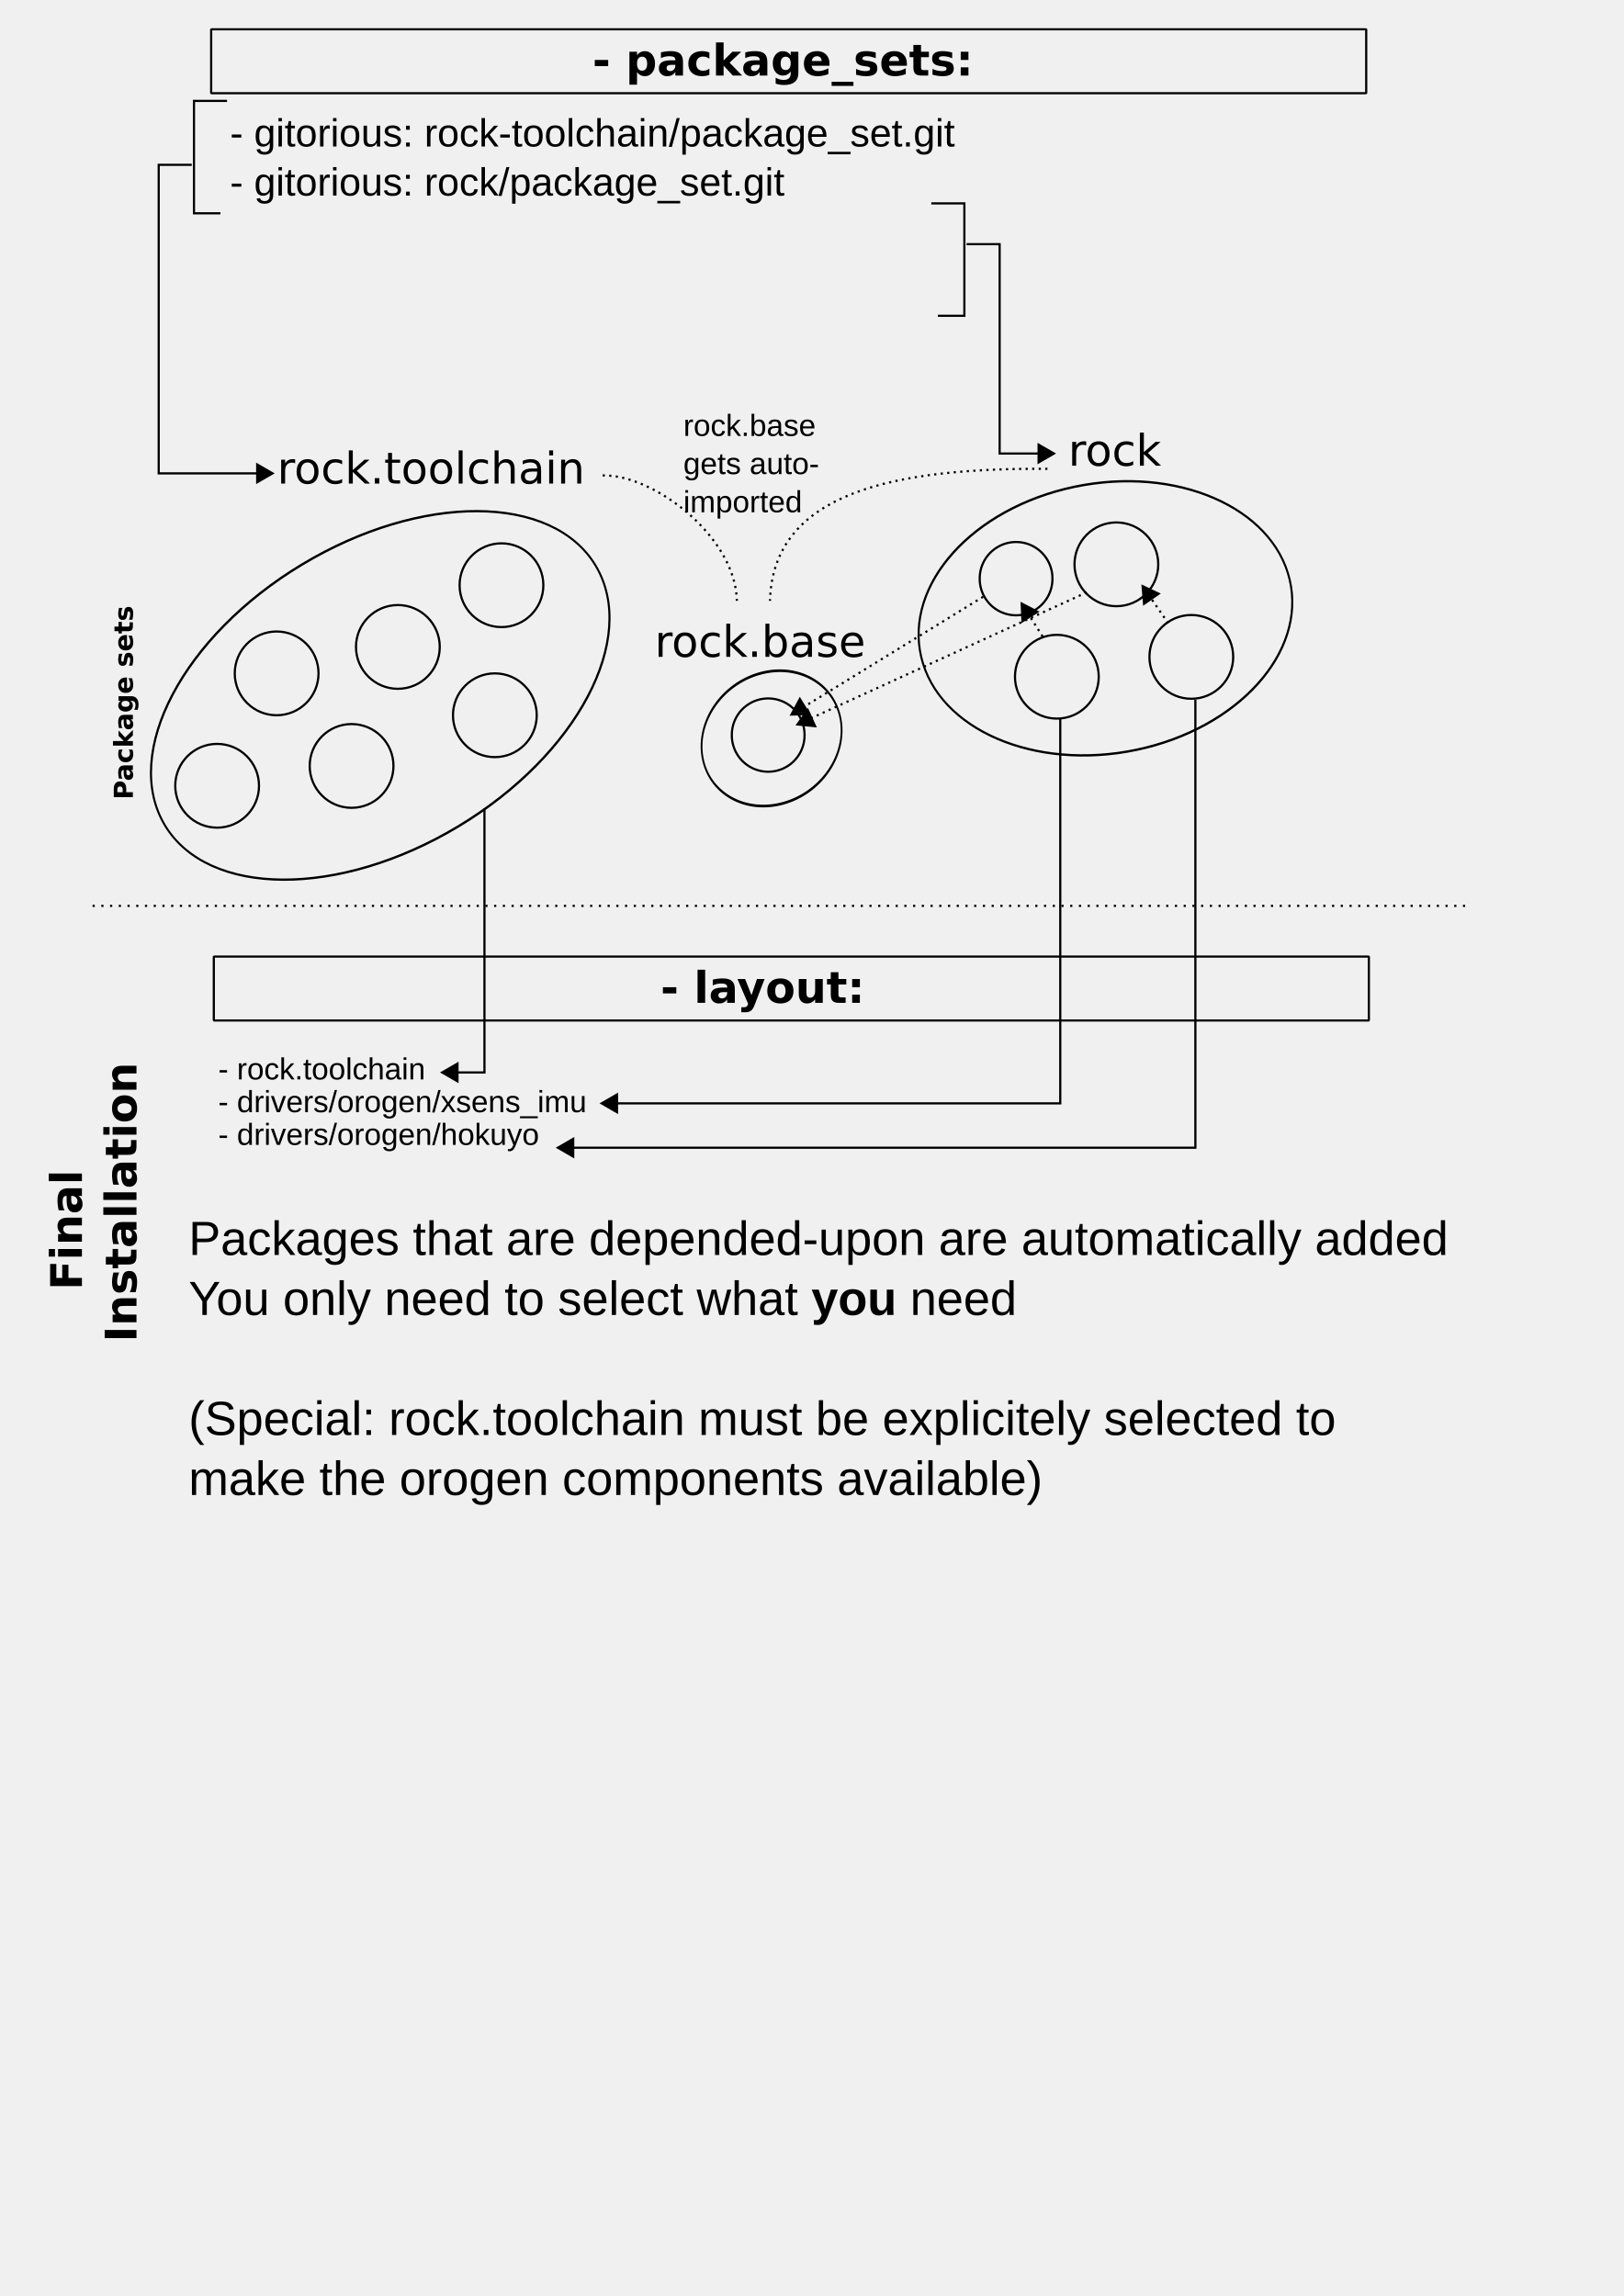
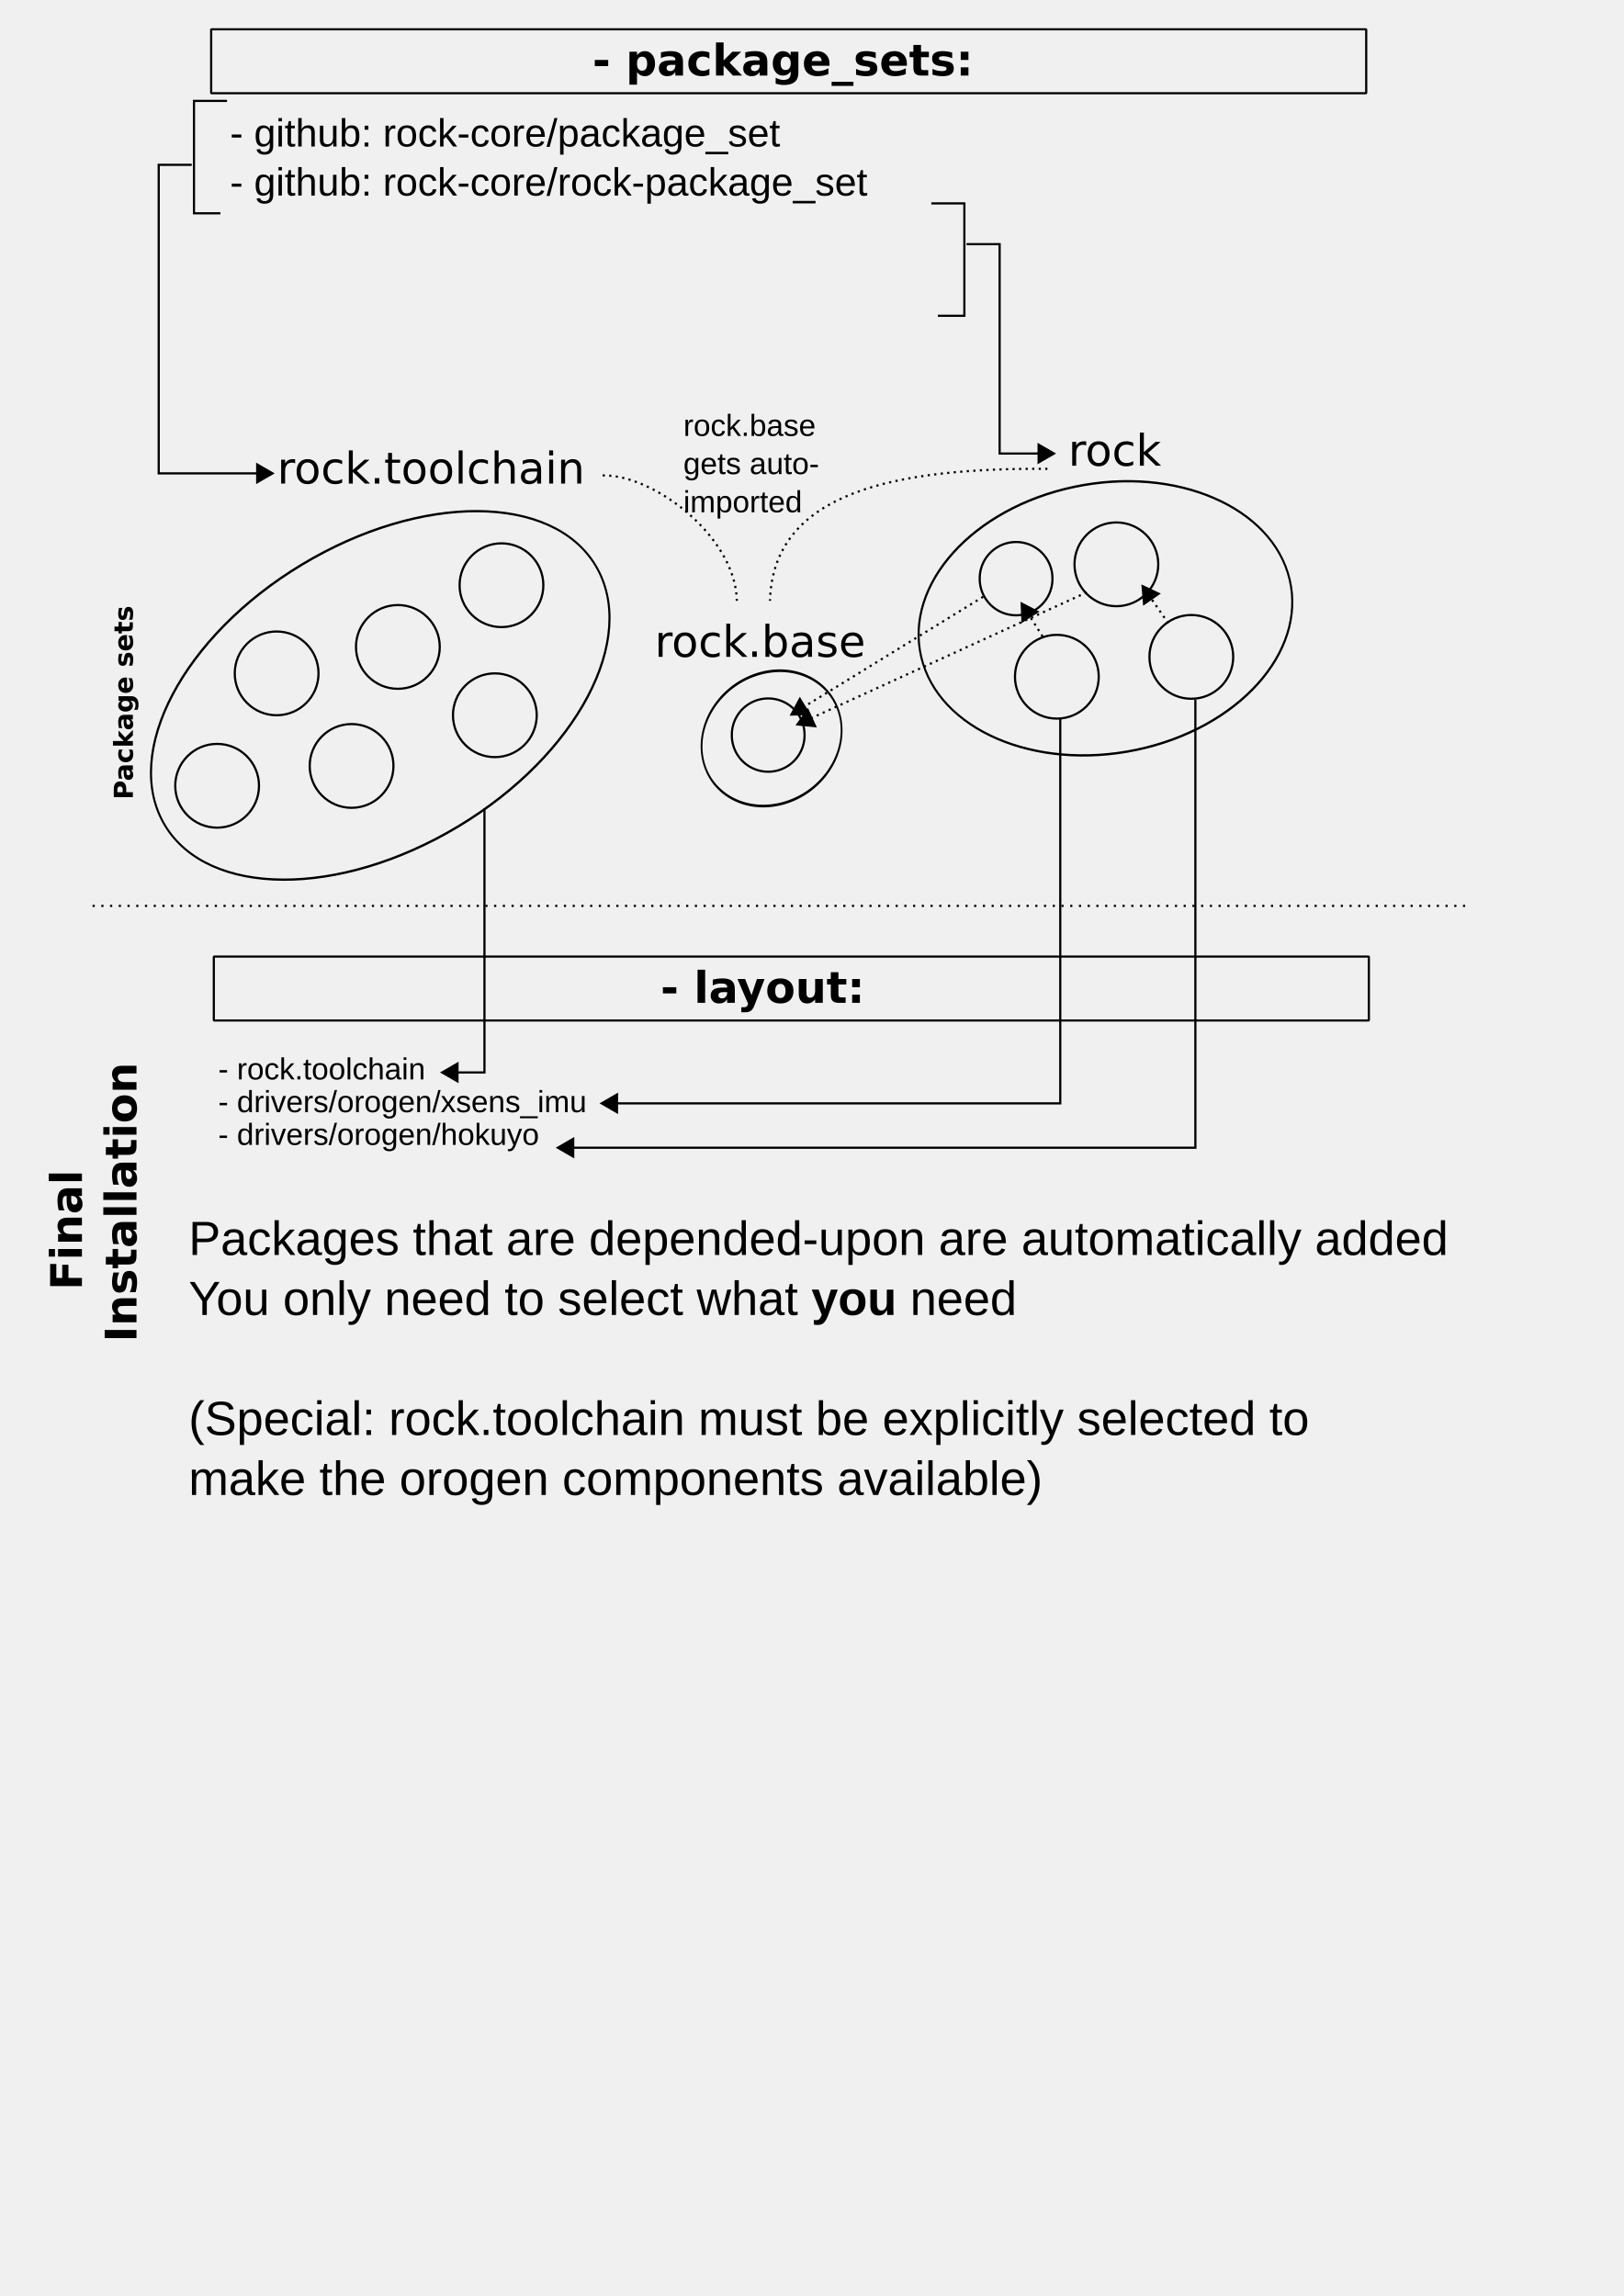
<svg xmlns="http://www.w3.org/2000/svg" width="744.094" height="1052.362" id="svg2" version="1.1">
  <defs id="defs4">
    <marker orient="auto" refY="0.0" refX="0.0" id="TriangleOutL" style="overflow:visible">
      <path id="path4003" d="M 5.77,0.0 L -2.88,5.0 L -2.88,-5.0 L 5.77,0.0 z " style="fill-rule:evenodd;stroke:#000000;stroke-width:1.0pt;marker-start:none" transform="scale(0.8)" />
    </marker>
    <marker orient="auto" refY="0" refX="0" id="TriangleOutL-5" style="overflow:visible">
      <path id="path4003-4" d="m 5.77,0 -8.65,5 0,-10 8.65,5 z" style="fill-rule:evenodd;stroke:#000000;stroke-width:1pt;marker-start:none" transform="scale(0.8,0.8)" />
    </marker>
    <marker orient="auto" refY="0" refX="0" id="TriangleOutL-3" style="overflow:visible">
      <path id="path4003-7" d="m 5.77,0 -8.65,5 0,-10 8.65,5 z" style="fill-rule:evenodd;stroke:#000000;stroke-width:1pt;marker-start:none" transform="scale(0.8,0.8)" />
    </marker>
    <marker orient="auto" refY="0" refX="0" id="TriangleOutL-52" style="overflow:visible">
      <path id="path4003-5" d="m 5.77,0 -8.65,5 0,-10 8.65,5 z" style="fill-rule:evenodd;stroke:#000000;stroke-width:1pt;marker-start:none" transform="scale(0.8,0.8)" />
    </marker>
    <marker orient="auto" refY="0" refX="0" id="TriangleOutL-52-2" style="overflow:visible">
      <path id="path4003-5-0" d="m 5.77,0 -8.65,5 0,-10 8.65,5 z" style="fill-rule:evenodd;stroke:#000000;stroke-width:1pt;marker-start:none" transform="scale(0.8,0.8)" />
    </marker>
    <marker orient="auto" refY="0" refX="0" id="TriangleOutL-1" style="overflow:visible">
      <path id="path4003-55" d="m 5.77,0 -8.65,5 0,-10 8.65,5 z" style="fill-rule:evenodd;stroke:#000000;stroke-width:1pt;marker-start:none" transform="scale(0.8,0.8)" />
    </marker>
    <marker orient="auto" refY="0" refX="0" id="TriangleOutL-52-3" style="overflow:visible">
      <path id="path4003-5-7" d="m 5.77,0 -8.65,5 0,-10 8.65,5 z" style="fill-rule:evenodd;stroke:#000000;stroke-width:1pt;marker-start:none" transform="scale(0.8,0.8)" />
    </marker>
    <marker orient="auto" refY="0" refX="0" id="TriangleOutL-52-5" style="overflow:visible">
      <path id="path4003-5-2" d="m 5.77,0 -8.65,5 0,-10 8.65,5 z" style="fill-rule:evenodd;stroke:#000000;stroke-width:1pt;marker-start:none" transform="scale(0.8,0.8)" />
    </marker>
    <marker orient="auto" refY="0" refX="0" id="TriangleOutL-52-5-4" style="overflow:visible">
      <path id="path4003-5-2-7" d="m 5.77,0 -8.65,5 0,-10 8.65,5 z" style="fill-rule:evenodd;stroke:#000000;stroke-width:1pt;marker-start:none" transform="scale(0.8,0.8)" />
    </marker>
    <marker orient="auto" refY="0" refX="0" id="TriangleOutL-52-5-43" style="overflow:visible">
      <path id="path4003-5-2-0" d="m 5.77,0 -8.65,5 0,-10 8.65,5 z" style="fill-rule:evenodd;stroke:#000000;stroke-width:1pt;marker-start:none" transform="scale(0.8,0.8)" />
    </marker>
    <marker orient="auto" refY="0" refX="0" id="TriangleOutL-52-5-8" style="overflow:visible">
      <path id="path4003-5-2-6" d="m 5.77,0 -8.65,5 0,-10 8.65,5 z" style="fill-rule:evenodd;stroke:#000000;stroke-width:1pt;marker-start:none" transform="scale(0.8,0.8)" />
    </marker>
    <marker orient="auto" refY="0" refX="0" id="TriangleOutL-52-5-84" style="overflow:visible">
      <path id="path4003-5-2-3" d="m 5.77,0 -8.65,5 0,-10 8.65,5 z" style="fill-rule:evenodd;stroke:#000000;stroke-width:1pt;marker-start:none" transform="scale(0.8,0.8)" />
    </marker>
    <marker orient="auto" refY="0" refX="0" id="TriangleOutL-52-5-49" style="overflow:visible">
      <path id="path4003-5-2-2" d="m 5.77,0 -8.65,5 0,-10 8.65,5 z" style="fill-rule:evenodd;stroke:#000000;stroke-width:1pt;marker-start:none" transform="scale(0.8,0.8)" />
    </marker>
  </defs>
  <g id="layer1">
    <path style="color:#000000;fill:#ffffff;fill-opacity:0;fill-rule:evenodd;stroke:#000000;stroke-width:4.17;stroke-linecap:square;stroke-linejoin:bevel;stroke-miterlimit:4;stroke-opacity:1;stroke-dasharray:none;stroke-dashoffset:0;marker:none;visibility:visible;display:inline;overflow:visible;enable-background:accumulate" id="path2816" d="m 421.313,163.428 a 166.715,103.036 0 1 1 -333.43,0 166.715,103.036 0 1 1 333.43,0 z" transform="matrix(0.1897828,-0.05247478,0.05168753,0.2887769,296.8277,304.6024)" />
    <path style="color:#000000;fill:#ffffff;fill-opacity:0;fill-rule:evenodd;stroke:#000000;stroke-width:1;stroke-linecap:square;stroke-linejoin:bevel;stroke-miterlimit:4;stroke-opacity:1;stroke-dasharray:none;stroke-dashoffset:0;marker:none;visibility:visible;display:inline;overflow:visible;enable-background:accumulate" id="path2818" d="m 175.767,136.659 a 16.668,16.668 0 1 1 -33.335,0 16.668,16.668 0 1 1 33.335,0 z" transform="translate(192.9391,200.2625)" />
    <path style="color:#000000;fill:#ffffff;fill-opacity:0;fill-rule:evenodd;stroke:#000000;stroke-width:1.793;stroke-linecap:square;stroke-linejoin:bevel;stroke-miterlimit:4;stroke-opacity:1;stroke-dasharray:none;stroke-dashoffset:0;marker:none;visibility:visible;display:inline;overflow:visible;enable-background:accumulate" id="path2816-8" d="m 421.313,163.428 a 166.715,103.036 0 1 1 -333.43,0 166.715,103.036 0 1 1 333.43,0 z" transform="matrix(0.5064133,-0.1062994,0.1379221,0.5849821,355.1192,214.8645)" />
    <path transform="translate(306.5414,128.5617)" style="color:#000000;fill:#ffffff;fill-opacity:0;fill-rule:evenodd;stroke:#000000;stroke-width:1;stroke-linecap:square;stroke-linejoin:bevel;stroke-miterlimit:4;stroke-opacity:1;stroke-dasharray:none;stroke-dashoffset:0;marker:none;visibility:visible;display:inline;overflow:visible;enable-background:accumulate" id="path2818-4" d="m 175.767,136.659 a 16.668,16.668 0 1 1 -33.335,0 16.668,16.668 0 1 1 33.335,0 z" />
    <path transform="translate(216.6378,167.9576)" style="color:#000000;fill:#ffffff;fill-opacity:0;fill-rule:evenodd;stroke:#000000;stroke-width:1;stroke-linecap:square;stroke-linejoin:bevel;stroke-miterlimit:4;stroke-opacity:1;stroke-dasharray:none;stroke-dashoffset:0;marker:none;visibility:visible;display:inline;overflow:visible;enable-background:accumulate" id="path2820-3-0" d="m 286.883,142.215 a 19.193,19.193 0 1 1 -38.386,0 19.193,19.193 0 1 1 38.386,0 z" />
    <path transform="translate(278.2572,158.8662)" style="color:#000000;fill:#ffffff;fill-opacity:0;fill-rule:evenodd;stroke:#000000;stroke-width:1;stroke-linecap:square;stroke-linejoin:bevel;stroke-miterlimit:4;stroke-opacity:1;stroke-dasharray:none;stroke-dashoffset:0;marker:none;visibility:visible;display:inline;overflow:visible;enable-background:accumulate" id="path2820-1-3" d="m 286.883,142.215 a 19.193,19.193 0 1 1 -38.386,0 19.193,19.193 0 1 1 38.386,0 z" />
    <path transform="translate(243.912,116.4398)" style="color:#000000;fill:#ffffff;fill-opacity:0;fill-rule:evenodd;stroke:#000000;stroke-width:1;stroke-linecap:square;stroke-linejoin:bevel;stroke-miterlimit:4;stroke-opacity:1;stroke-dasharray:none;stroke-dashoffset:0;marker:none;visibility:visible;display:inline;overflow:visible;enable-background:accumulate" id="path2820-9-6" d="m 286.883,142.215 a 19.193,19.193 0 1 1 -38.386,0 19.193,19.193 0 1 1 38.386,0 z" />
    <rect style="color:#000000;fill:#ffffff;fill-opacity:0;fill-rule:evenodd;stroke:#000000;stroke-width:1;stroke-linecap:square;stroke-linejoin:bevel;stroke-miterlimit:4;stroke-opacity:1;stroke-dasharray:none;stroke-dashoffset:0;marker:none;visibility:visible;display:inline;overflow:visible;enable-background:accumulate" id="rect2929" width="529.32" height="29.294" x="97.985" y="438.442" />
    <text xml:space="preserve" style="font-size:40px;font-style:normal;font-weight:normal;fill:#000000;fill-opacity:1;stroke:none;font-family:Bitstream Vera Sans" x="302.711" y="459.655" id="text2931">
      <tspan id="tspan2933" x="302.711" y="459.655" style="font-size:20px;font-weight:bold">- layout:</tspan>
    </text>
    <text xml:space="preserve" style="font-size:40px;font-style:normal;font-weight:normal;fill:#000000;fill-opacity:1;stroke:none;font-family:Bitstream Vera Sans" x="300.015" y="301.061" id="text2935">
      <tspan id="tspan2937" x="300.015" y="301.061" style="font-size:20px">rock.base</tspan>
    </text>
    <text xml:space="preserve" style="font-size:40px;font-style:normal;font-weight:normal;fill:#000000;fill-opacity:1;stroke:none;font-family:Bitstream Vera Sans" x="489.556" y="213.463" id="text2935-6">
      <tspan id="tspan2937-3" x="489.556" y="213.463" style="font-size:20px">rock</tspan>
    </text>
    <text xml:space="preserve" style="font-size:40px;font-style:normal;font-weight:normal;fill:#000000;fill-opacity:1;stroke:none;font-family:Bitstream Vera Sans" x="-366.455" y="60.888" id="text2964" transform="matrix(0,-1,1,0,0,0)">
      <tspan id="tspan2966" x="-366.455" y="60.888" style="font-size:12px;font-weight:bold">Package sets</tspan>
    </text>
    <path style="fill:none;stroke:#000000;stroke-width:1;stroke-linecap:butt;stroke-linejoin:miter;stroke-miterlimit:4;stroke-opacity:1;stroke-dasharray:1, 3;stroke-dashoffset:0" d="m 42.426,415.208 629.325,0" id="path2968" />
    <path transform="translate(-85.35789,154.3006)" style="color:#000000;fill:#ffffff;fill-opacity:0;fill-rule:evenodd;stroke:#000000;stroke-width:1;stroke-linecap:square;stroke-linejoin:bevel;stroke-miterlimit:4;stroke-opacity:1;stroke-dasharray:none;stroke-dashoffset:0;marker:none;visibility:visible;display:inline;overflow:visible;enable-background:accumulate" id="path2820" d="m 286.883,142.215 a 19.193,19.193 0 1 1 -38.386,0 19.193,19.193 0 1 1 38.386,0 z" />
    <path transform="translate(-168.1904,217.9402)" style="color:#000000;fill:#ffffff;fill-opacity:0;fill-rule:evenodd;stroke:#000000;stroke-width:1;stroke-linecap:square;stroke-linejoin:bevel;stroke-miterlimit:4;stroke-opacity:1;stroke-dasharray:none;stroke-dashoffset:0;marker:none;visibility:visible;display:inline;overflow:visible;enable-background:accumulate" id="path2820-3" d="m 286.883,142.215 a 19.193,19.193 0 1 1 -38.386,0 19.193,19.193 0 1 1 38.386,0 z" />
    <path transform="translate(-106.5711,208.8488)" style="color:#000000;fill:#ffffff;fill-opacity:0;fill-rule:evenodd;stroke:#000000;stroke-width:1;stroke-linecap:square;stroke-linejoin:bevel;stroke-miterlimit:4;stroke-opacity:1;stroke-dasharray:none;stroke-dashoffset:0;marker:none;visibility:visible;display:inline;overflow:visible;enable-background:accumulate" id="path2820-1" d="m 286.883,142.215 a 19.193,19.193 0 1 1 -38.386,0 19.193,19.193 0 1 1 38.386,0 z" />
    <path transform="translate(-140.9163,166.4224)" style="color:#000000;fill:#ffffff;fill-opacity:0;fill-rule:evenodd;stroke:#000000;stroke-width:1;stroke-linecap:square;stroke-linejoin:bevel;stroke-miterlimit:4;stroke-opacity:1;stroke-dasharray:none;stroke-dashoffset:0;marker:none;visibility:visible;display:inline;overflow:visible;enable-background:accumulate" id="path2820-9" d="m 286.883,142.215 a 19.193,19.193 0 1 1 -38.386,0 19.193,19.193 0 1 1 38.386,0 z" />
    <path transform="translate(-37.88073,126.0163)" style="color:#000000;fill:#ffffff;fill-opacity:0;fill-rule:evenodd;stroke:#000000;stroke-width:1;stroke-linecap:square;stroke-linejoin:bevel;stroke-miterlimit:4;stroke-opacity:1;stroke-dasharray:none;stroke-dashoffset:0;marker:none;visibility:visible;display:inline;overflow:visible;enable-background:accumulate" id="path2820-19" d="m 286.883,142.215 a 19.193,19.193 0 1 1 -38.386,0 19.193,19.193 0 1 1 38.386,0 z" />
    <path transform="translate(-40.91118,185.6153)" style="color:#000000;fill:#ffffff;fill-opacity:0;fill-rule:evenodd;stroke:#000000;stroke-width:1;stroke-linecap:square;stroke-linejoin:bevel;stroke-miterlimit:4;stroke-opacity:1;stroke-dasharray:none;stroke-dashoffset:0;marker:none;visibility:visible;display:inline;overflow:visible;enable-background:accumulate" id="path2820-7" d="m 286.883,142.215 a 19.193,19.193 0 1 1 -38.386,0 19.193,19.193 0 1 1 38.386,0 z" />
    <path style="color:#000000;fill:#ffffff;fill-opacity:0;fill-rule:evenodd;stroke:#000000;stroke-width:1.332;stroke-linecap:square;stroke-linejoin:bevel;stroke-miterlimit:4;stroke-opacity:1;stroke-dasharray:none;stroke-dashoffset:0;marker:none;visibility:visible;display:inline;overflow:visible;enable-background:accumulate" id="path2816-8-2" d="m 421.313,163.428 a 166.715,85.728 0 1 1 -333.43,0 166.715,85.728 0 1 1 333.43,0 z" transform="matrix(0.5922947,-0.356444,0.41771,0.7000715,-44.8114,295.0775)" />
    <text xml:space="preserve" style="font-size:40px;font-style:normal;font-weight:normal;fill:#000000;fill-opacity:1;stroke:none;font-family:Bitstream Vera Sans" x="127.036" y="221.644" id="text2935-6-0">
      <tspan id="tspan2937-3-6" x="127.036" y="221.644" style="font-size:20px">rock.toolchain</tspan>
    </text>
    <text xml:space="preserve" style="font-size:40px;font-style:normal;font-weight:normal;text-align:center;text-anchor:middle;fill:#000000;fill-opacity:1;stroke:none;font-family:Bitstream Vera Sans" x="-519.255" y="37.549" id="text2964-1" transform="matrix(0,-1,1,0,0,0)">
      <tspan id="tspan2966-5" x="-519.255" y="37.549" style="font-size:20px;font-weight:bold;text-align:center;text-anchor:middle">Final</tspan>
      <tspan x="-519.255" y="62.549" style="font-size:20px;font-weight:bold;text-align:center;text-anchor:middle" id="tspan4433">Installation</tspan>
    </text>
    <path style="fill:none;stroke:#000000;stroke-width:1px;stroke-linecap:butt;stroke-linejoin:miter;stroke-opacity:1;marker-end:url(#TriangleOutL)" d="m 485.883,329.345 0,176.376 -205.468,0" id="path3855" />
    <path style="color:#000000;fill:none;stroke:#000000;stroke-width:1px;stroke-linecap:butt;stroke-linejoin:miter;stroke-miterlimit:4;stroke-opacity:1;stroke-dasharray:none;stroke-dashoffset:0;marker:none;marker-end:url(#TriangleOutL);visibility:visible;display:inline;overflow:visible;enable-background:accumulate" d="m 222.011,370.525 0,121.028 -14.699,0" id="path4305" />
    <rect style="color:#000000;fill:#ffffff;fill-opacity:0;fill-rule:evenodd;stroke:#000000;stroke-width:1;stroke-linecap:square;stroke-linejoin:bevel;stroke-miterlimit:4;stroke-opacity:1;stroke-dasharray:none;stroke-dashoffset:0;marker:none;visibility:visible;display:inline;overflow:visible;enable-background:accumulate" id="rect2929-7" width="529.32" height="29.294" x="96.769" y="13.429" />
    <text xml:space="preserve" style="font-size:40px;font-style:normal;font-weight:normal;fill:#000000;fill-opacity:1;stroke:none;font-family:Bitstream Vera Sans" x="271.495" y="34.642" id="text2931-4">
      <tspan id="tspan2933-4" x="271.495" y="34.642" style="font-size:20px;font-weight:bold">- package_sets:</tspan>
    </text>
    <text xml:space="preserve" style="font-size:12px;font-style:normal;font-variant:normal;font-weight:normal;font-stretch:normal;text-indent:0;text-align:start;text-decoration:none;line-height:125%;letter-spacing:0px;word-spacing:0px;text-transform:none;direction:ltr;block-progression:tb;writing-mode:lr-tb;text-anchor:start;color:#000000;fill:#000000;fill-opacity:1;fill-rule:nonzero;stroke:none;stroke-width:1px;marker:none;visibility:visible;display:inline;overflow:visible;enable-background:accumulate;font-family:Arial;-inkscape-font-specification:Arial" x="105.412" y="67.138" id="text3053">
-       <tspan x="105.412" y="67.138" style="font-size:18px" id="tspan4323">- gitorious: rock-toolchain/package_set.git</tspan>
-       <tspan x="105.412" y="89.638" id="tspan3057" style="font-size:18px">- gitorious: rock/package_set.git</tspan>
+       <tspan x="105.412" y="67.138" style="font-size:18px" id="tspan4323">- github: rock-core/package_set</tspan>
+       <tspan x="105.412" y="89.638" id="tspan3057" style="font-size:18px">- github: rock-core/rock-package_set</tspan>
    </text>
    <path style="fill:none;stroke:#000000;stroke-width:1;stroke-linecap:butt;stroke-linejoin:miter;stroke-opacity:1;marker-end:url(#TriangleOutL-52-5);color:#000000;stroke-miterlimit:4;stroke-dasharray:1, 2;stroke-dashoffset:0;marker:none;visibility:visible;display:inline;overflow:visible;enable-background:accumulate" d="m 480,214.878 c -69.54,-0.418 -125.714,10.49 -127.143,60.49" id="path3059" />
    <text xml:space="preserve" style="font-size:12px;font-style:normal;font-variant:normal;font-weight:normal;font-stretch:normal;text-indent:0;text-align:start;text-decoration:none;line-height:125%;letter-spacing:0px;word-spacing:0px;text-transform:none;direction:ltr;block-progression:tb;writing-mode:lr-tb;text-anchor:start;color:#000000;fill:#000000;fill-opacity:1;fill-rule:nonzero;stroke:none;stroke-width:1px;marker:none;visibility:visible;display:inline;overflow:visible;enable-background:accumulate;font-family:Arial;-inkscape-font-specification:Arial" x="313.147" y="199.793" id="text4229">
      <tspan id="tspan4231" x="313.147" y="199.793" style="font-size:14px">rock.base</tspan>
      <tspan x="313.147" y="217.293" id="tspan4233" style="font-size:14px">gets auto-</tspan>
      <tspan x="313.147" y="234.793" id="tspan4235" style="font-size:14px">imported</tspan>
    </text>
    <path style="fill:none;stroke:#000000;stroke-width:1;stroke-linecap:butt;stroke-linejoin:miter;stroke-opacity:1;marker-end:url(#TriangleOutL-52-5);color:#000000;stroke-miterlimit:4;stroke-dasharray:1, 2;stroke-dashoffset:0;marker:none;visibility:visible;display:inline;overflow:visible;enable-background:accumulate" d="m 276.194,217.908 c 24.083,-0.418 61.065,28.673 61.483,57.46" id="path3059-6" />
    <text xml:space="preserve" style="font-size:12px;font-style:normal;font-variant:normal;font-weight:normal;font-stretch:normal;text-indent:0;text-align:start;text-decoration:none;line-height:125%;letter-spacing:0px;word-spacing:0px;text-transform:none;direction:ltr;block-progression:tb;writing-mode:lr-tb;text-anchor:start;color:#000000;fill:#000000;fill-opacity:1;fill-rule:nonzero;stroke:none;stroke-width:1px;marker:none;visibility:visible;display:inline;overflow:visible;enable-background:accumulate;font-family:Arial;-inkscape-font-specification:Arial" x="100.005" y="494.758" id="text4265">
      <tspan id="tspan4267" x="100.005" y="494.758" style="font-size:14px">- rock.toolchain</tspan>
      <tspan x="100.005" y="509.758" id="tspan4269" style="font-size:14px">- drivers/orogen/xsens_imu</tspan>
      <tspan x="100.005" y="524.758" id="tspan4271" style="font-size:14px">- drivers/orogen/hokuyo</tspan>
    </text>
    <path style="fill:none;stroke:#000000;stroke-width:1px;stroke-linecap:butt;stroke-linejoin:miter;stroke-opacity:1;marker-end:url(#TriangleOutL)" d="m 547.805,320.727 0,205.324 -287.463,0" id="path3855-4" />
    <path style="fill:none;stroke:#000000;stroke-width:1px;stroke-linecap:butt;stroke-linejoin:miter;stroke-opacity:1" d="m 104.046,46.25 -15.152,0 0,51.518 12.122,0" id="path4325" />
    <path style="fill:none;stroke:#000000;stroke-width:1px;stroke-linecap:butt;stroke-linejoin:miter;stroke-opacity:1;color:#000000;stroke-miterlimit:4;stroke-dasharray:none;stroke-dashoffset:0;marker:none;marker-end:url(#TriangleOutL-52);visibility:visible;display:inline;overflow:visible;enable-background:accumulate" d="m 87.883,75.545 -15.152,0 0,141.421 47.477,0" id="path4327" />
    <path style="fill:none;stroke:#000000;stroke-width:1px;stroke-linecap:butt;stroke-linejoin:miter;stroke-opacity:1" d="m 426.789,93.222 15.152,0 0,51.518 -12.122,0" id="path4325-6" />
    <path style="fill:none;stroke:#000000;stroke-width:1px;stroke-linecap:butt;stroke-linejoin:miter;stroke-opacity:1;color:#000000;stroke-miterlimit:4;stroke-dasharray:none;stroke-dashoffset:0;marker:none;marker-end:url(#TriangleOutL-52);visibility:visible;display:inline;overflow:visible;enable-background:accumulate" d="m 442.952,111.91 15.152,0 0,95.965 20.203,0" id="path4327-9" />
    <path style="fill:none;stroke:#000000;stroke-width:1;stroke-linecap:butt;stroke-linejoin:miter;stroke-opacity:1;color:#000000;stroke-miterlimit:4;stroke-dasharray:1, 2;stroke-dashoffset:0;marker:none;marker-end:url(#TriangleOutL-52-5);visibility:visible;display:inline;overflow:visible;enable-background:accumulate" d="m 477.802,291.717 -7.071,-11.112" id="path4398" />
    <path style="fill:none;stroke:#000000;stroke-width:1;stroke-linecap:butt;stroke-linejoin:miter;stroke-opacity:1;stroke-miterlimit:4;stroke-dasharray:1, 2;stroke-dashoffset:0;marker-end:url(#TriangleOutL-52-5)" d="m 450.528,273.535 -83.843,51.518" id="path4400" />
    <path style="fill:none;stroke:#000000;stroke-width:1;stroke-linecap:butt;stroke-linejoin:miter;stroke-opacity:1;color:#000000;stroke-miterlimit:4;stroke-dasharray:1, 2;stroke-dashoffset:0;marker:none;marker-end:url(#TriangleOutL-52-5);visibility:visible;display:inline;overflow:visible;enable-background:accumulate" d="m 535.381,285.656 -9.091,-13.132" id="path4402" />
    <path style="fill:none;stroke:#000000;stroke-width:1;stroke-linecap:butt;stroke-linejoin:miter;stroke-opacity:1;color:#000000;stroke-miterlimit:4;stroke-dasharray:1, 2;stroke-dashoffset:0;marker:none;marker-end:url(#TriangleOutL-52-5);visibility:visible;display:inline;overflow:visible;enable-background:accumulate" d="M 498.005,271.514 369.716,330.103" id="path4404" />
    <text xml:space="preserve" style="font-size:12px;font-style:normal;font-variant:normal;font-weight:normal;font-stretch:normal;text-indent:0;text-align:start;text-decoration:none;line-height:125%;letter-spacing:0px;word-spacing:0px;text-transform:none;direction:ltr;block-progression:tb;writing-mode:lr-tb;text-anchor:start;color:#000000;fill:#000000;fill-opacity:1;fill-rule:nonzero;stroke:none;stroke-width:1px;marker:none;visibility:visible;display:inline;overflow:visible;enable-background:accumulate;font-family:Arial;-inkscape-font-specification:Arial" x="86.429" y="575.219" id="text4406">
      <tspan id="tspan4408" x="86.429" y="575.219" style="font-size:22px">Packages that are depended-upon are automatically added</tspan>
      <tspan x="86.429" y="602.719" id="tspan4410" style="font-size:22px">You only need to select what <tspan style="font-size:22px;font-weight:bold" id="tspan4412">you</tspan> need</tspan>
      <tspan x="86.429" y="630.219" style="font-size:22px" id="tspan4675" />
-       <tspan x="86.429" y="657.719" style="font-size:22px" id="tspan4677">(Special: rock.toolchain must be explicitely selected to</tspan>
+       <tspan x="86.429" y="657.719" style="font-size:22px" id="tspan4677">(Special: rock.toolchain must be explicitly selected to</tspan>
      <tspan x="86.429" y="685.219" style="font-size:22px" id="tspan4679">make the orogen components available)</tspan>
    </text>
  </g>
</svg>
